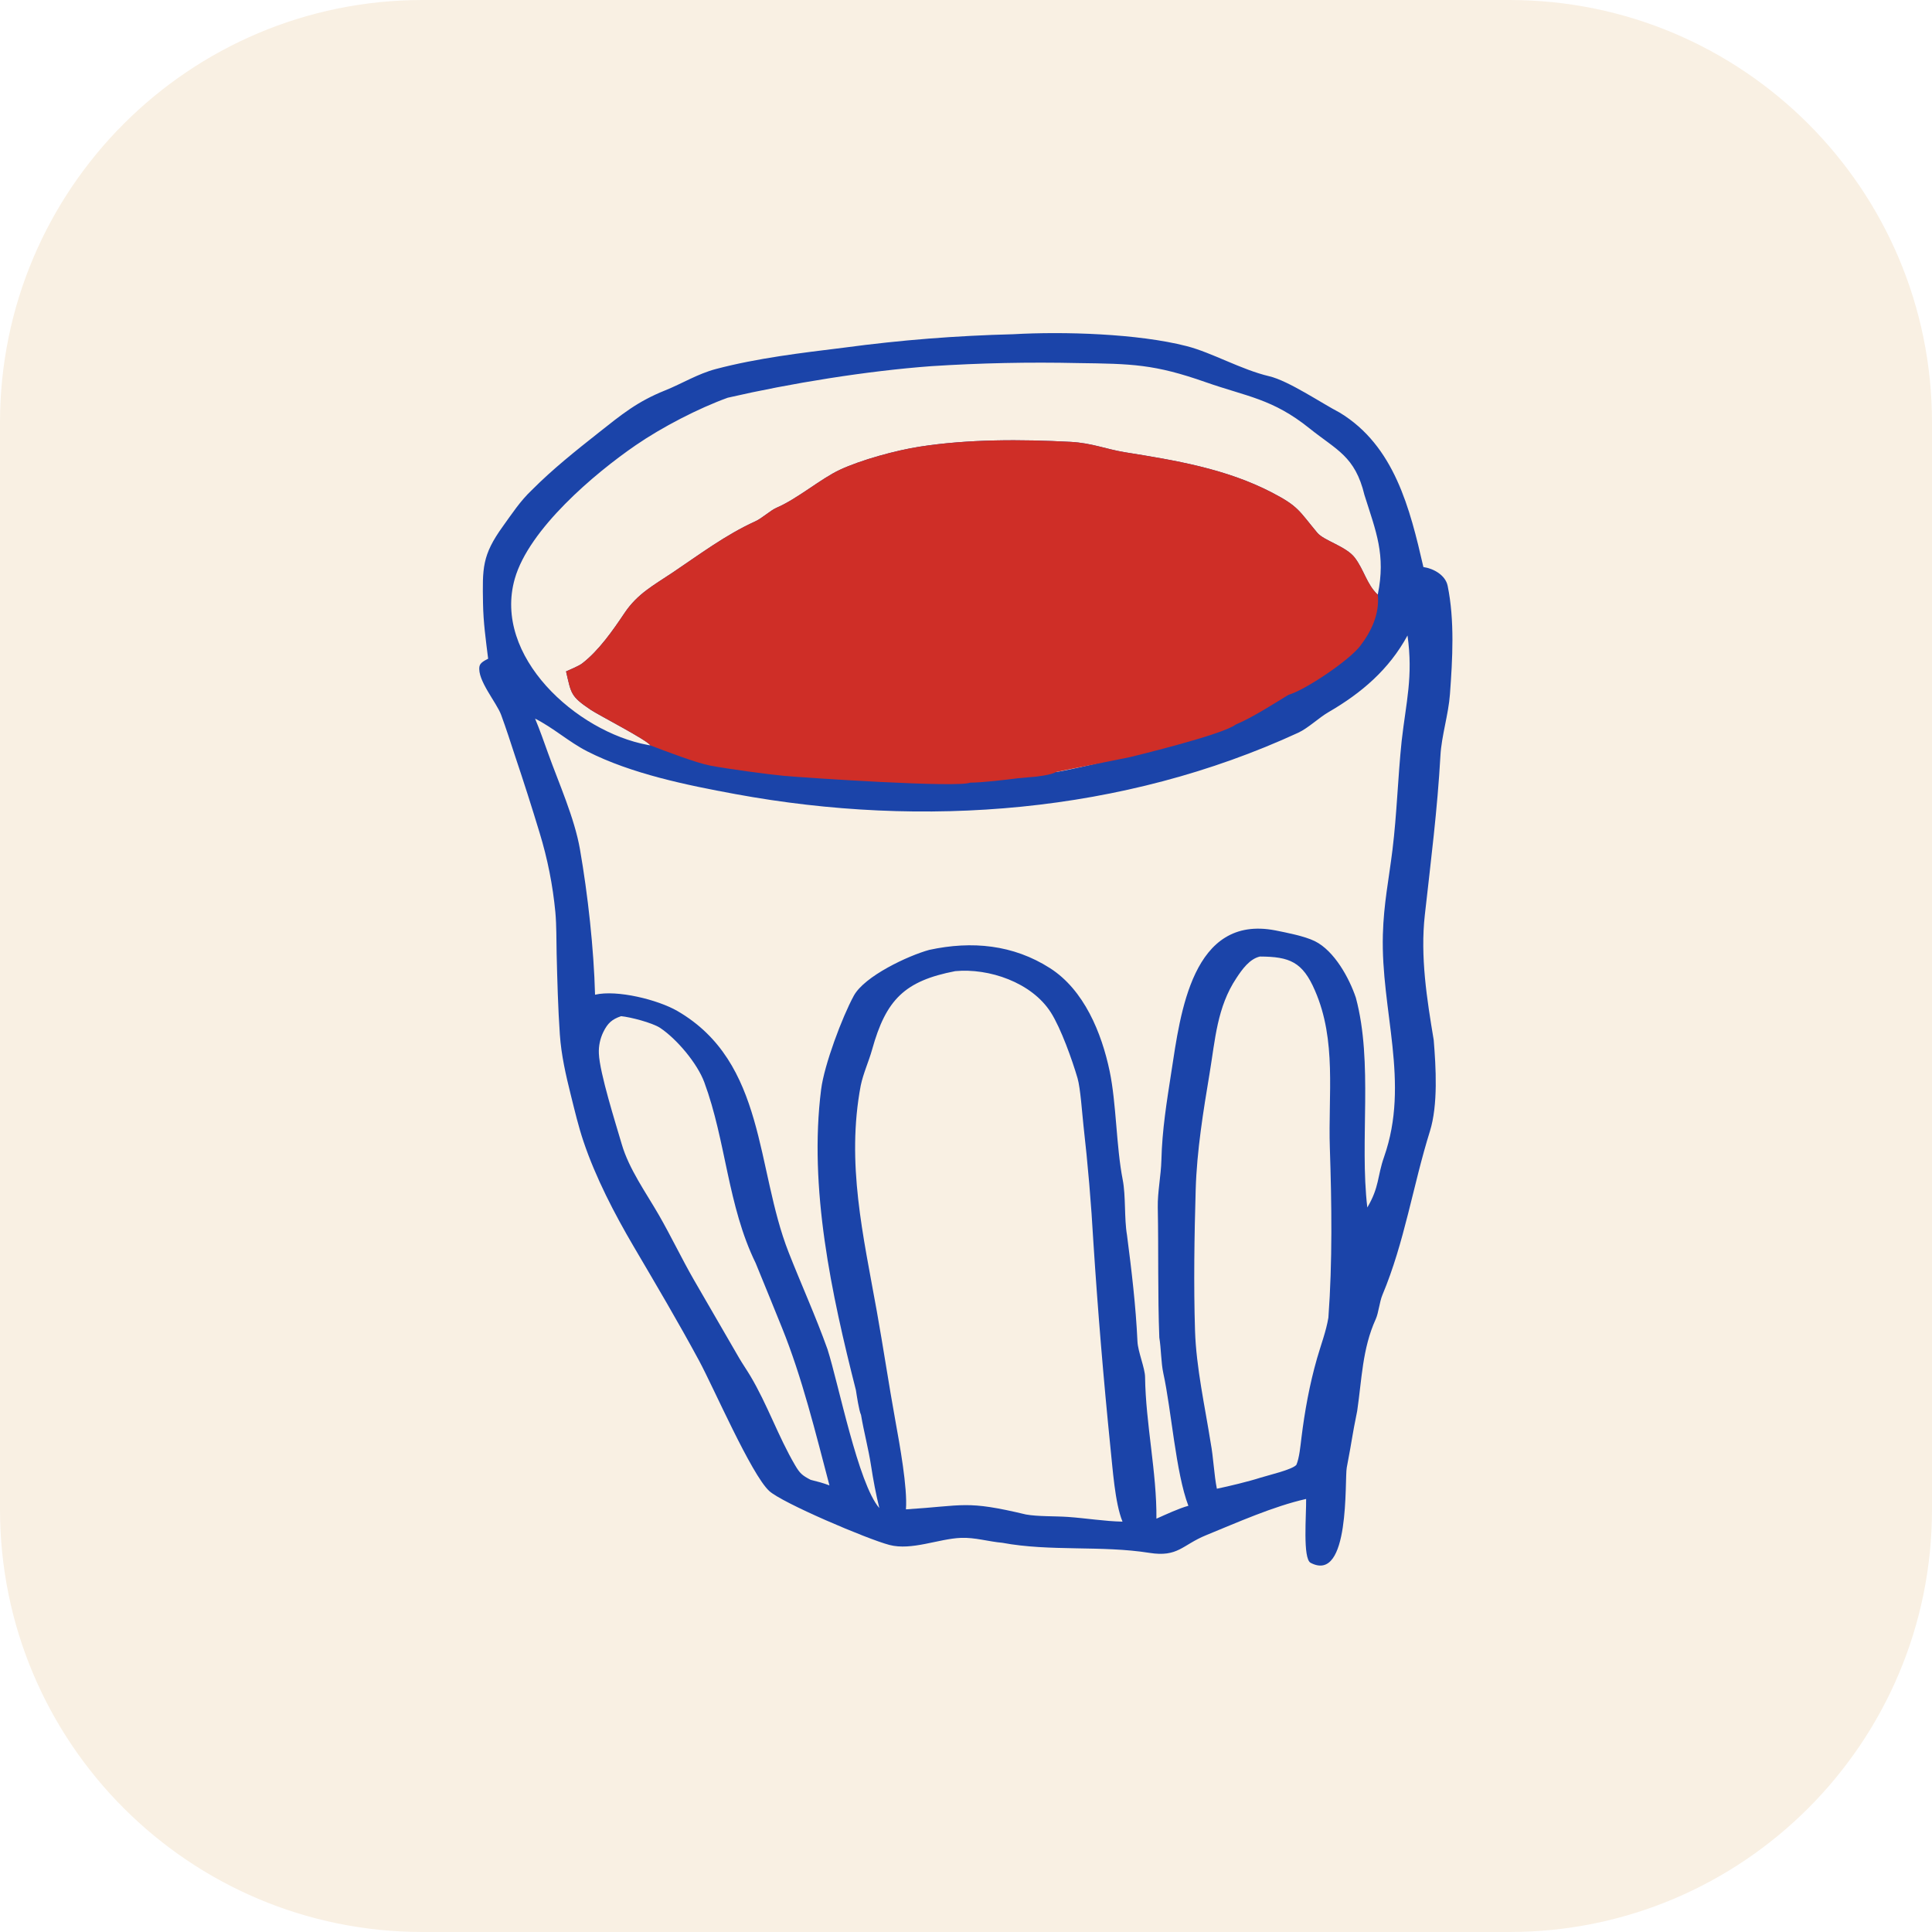
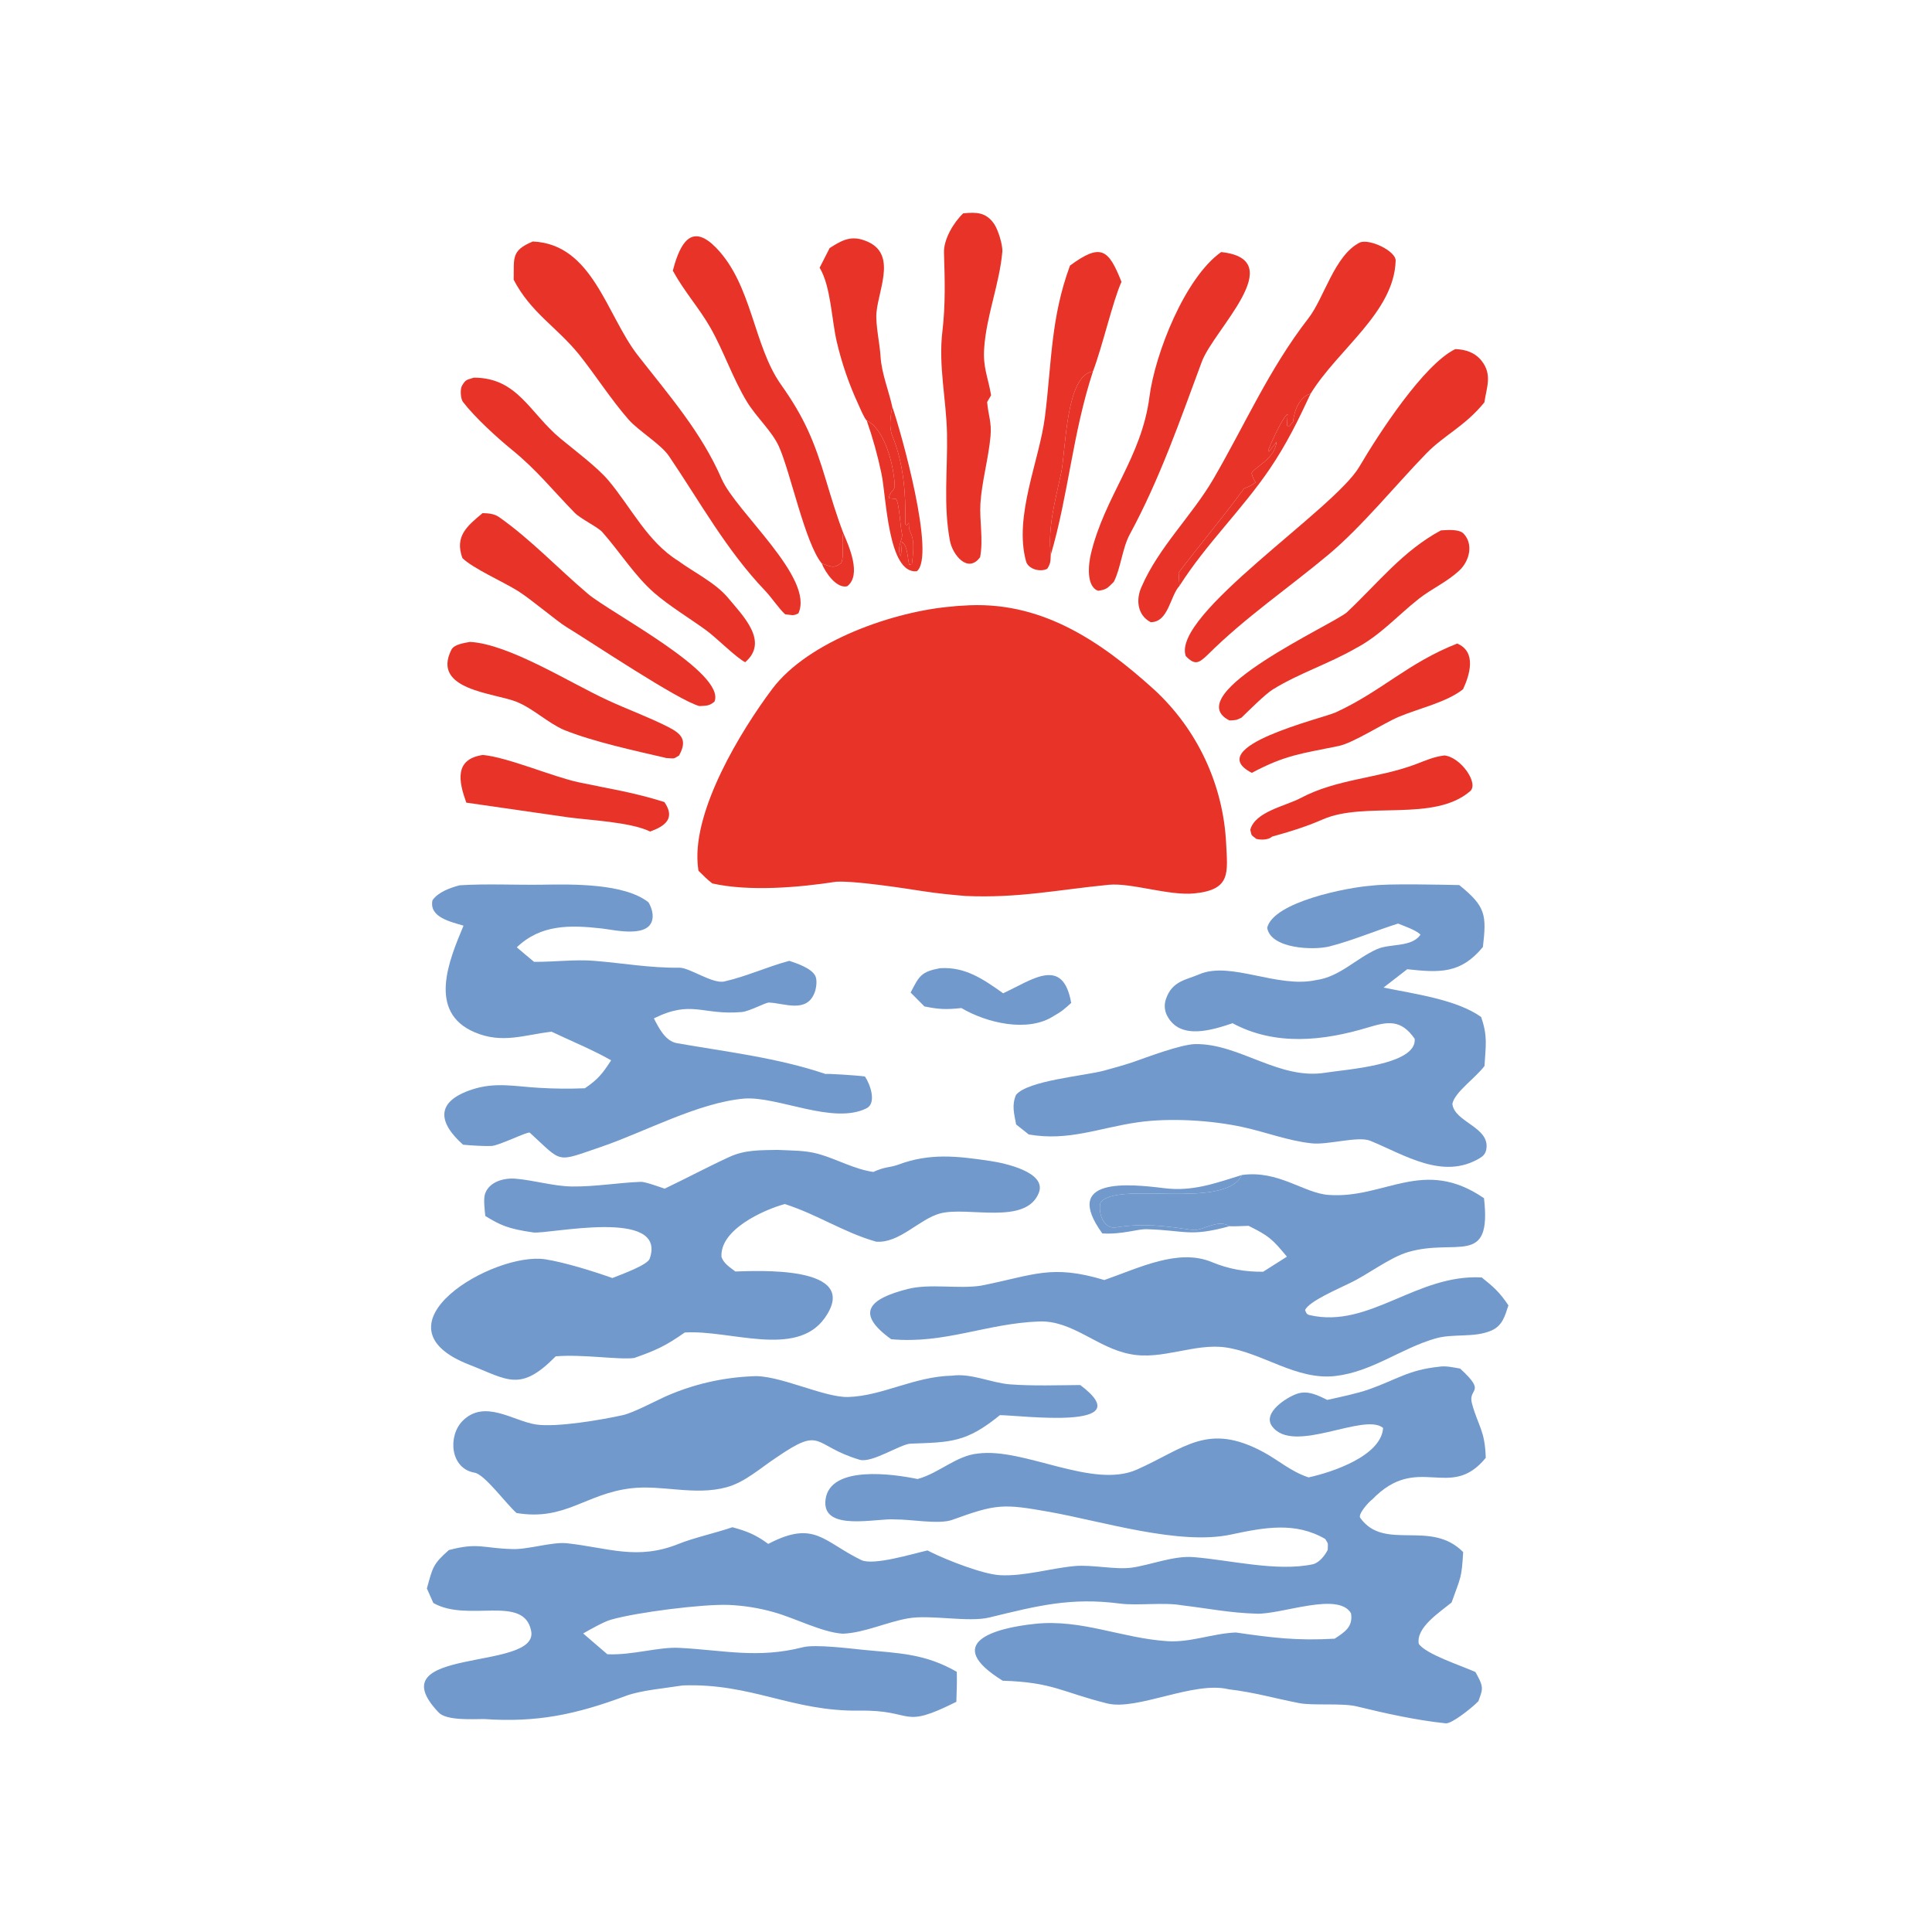
- <svg xmlns="http://www.w3.org/2000/svg" width="64" height="64" viewBox="0 0 64 64">
-   <rect width="64" height="64" rx="14" fill="#F9F0E3" />
-   <g transform="translate(13.20915 9) scale(0.1503268)">
-     <path d="M135.419 13.781C146.483 13.148 162.886 13.638 173.643 16.407C179.239 17.848 185.627 21.581 191.818 23.04C196.103 24.05 203.281 28.938 207.342 31.051C219.405 38.36 222.826 52.185 225.794 65.087C228.021 65.401 230.653 66.858 231.139 69.227C232.701 76.838 232.215 85.393 231.643 93.108C231.333 97.477 229.786 102.313 229.548 106.611C228.893 118.429 227.421 130 226.11 141.739C225.081 150.952 226.556 160.259 228.066 169.308C228.552 175.29 229.048 183.588 227.225 189.423C223.478 201.422 221.645 213.847 216.77 225.463C216.112 227.032 215.925 229.416 215.289 230.818C212.322 237.35 212.232 244.095 211.202 251.057C209.966 257.126 210.234 256.587 208.902 263.547C208.407 266.13 209.717 289.116 200.942 284.517C199.168 283.586 200.01 273.957 199.95 270.442C192.785 272.046 184.737 275.642 177.895 278.437C172.634 280.586 171.75 283.325 165.414 282.322C154.845 280.644 143.522 282.063 133.004 280.103C129.991 279.841 126.952 278.896 123.916 279.016C118.942 279.211 113.031 281.865 108.115 280.574C103.298 279.309 84.45 271.309 81.62 268.669C77.646 264.961 69.395 245.93 66.19 239.989C61.575 231.435 56.662 223.145 51.744 214.771C47.516 207.574 43.406 199.641 40.732 191.731C39.591 188.357 38.771 184.857 37.909 181.404C36.811 177.003 35.813 172.637 35.499 168.099C35.094 162.224 34.939 156.189 34.792 150.304C34.717 147.255 34.784 144.175 34.511 141.137C33.947 135.204 32.783 129.344 31.039 123.646C29.327 117.988 27.527 112.357 25.641 106.755C24.652 103.738 23.731 100.851 22.567 97.676C21.556 94.92 17.246 89.982 17.785 86.983C17.936 86.144 18.991 85.663 19.699 85.287C19.179 81.098 18.64 77.302 18.57 73.105C18.441 65.342 18.319 62.516 22.97 56.079C24.922 53.376 26.766 50.539 29.332 48.115C33.93 43.496 38.958 39.495 44.035 35.484C49.144 31.448 52.521 28.639 58.724 26.15C62.401 24.674 65.907 22.495 69.891 21.446C79.108 19.019 88.669 17.907 98.115 16.74C110.634 15.057 122.809 14.105 135.419 13.781ZM43.256 159.327C48.094 158.19 57.132 160.433 61.424 162.928C80.907 174.255 78.653 197.61 85.908 216.083C88.656 223.08 91.939 230.329 94.478 237.451C96.922 245.076 101.237 267.114 105.901 272.449C105.164 269.463 104.553 266.218 104.089 263.179C103.514 259.419 102.489 255.623 101.867 251.916C101.424 251.02 100.903 247.522 100.741 246.47C95.378 225.38 90.306 201.947 93.081 180.16C93.766 174.783 97.702 164.274 100.272 159.56C102.635 155.224 112.254 150.721 116.916 149.446C126.292 147.42 135.397 148.282 143.522 153.48C151.015 158.273 154.885 167.727 156.653 176.165C158.147 183.3 158.082 192.667 159.534 200.107C160.238 203.712 159.841 208.582 160.48 212.311C161.489 220.096 162.421 227.891 162.783 235.74C162.888 238.016 164.434 241.567 164.46 243.583C164.596 253.877 167.057 264.644 166.962 274.788C168.974 273.894 171.962 272.495 174.003 271.953C171.227 264.692 170.252 250.793 168.487 242.762C167.974 240.424 168.007 237.292 167.599 234.887C167.233 225.317 167.447 215.74 167.259 206.157C167.195 202.878 167.975 199.104 168.056 195.81C168.224 189.028 169.23 182.955 170.26 176.293C172.244 163.459 174.837 141.606 193.176 145.155C195.572 145.638 199.625 146.409 201.885 147.534C206.159 149.661 209.434 155.607 210.91 159.986C214.758 174.342 211.699 191.431 213.433 206.216C216.118 201.681 215.619 199.357 217.126 195.072C222.894 178.668 216.385 162.813 216.863 146.047C217.058 139.199 218.16 134.061 218.982 127.374C219.95 119.491 220.173 111.312 221.003 103.409C221.976 94.802 223.56 89.269 222.293 80.167C218.212 87.668 212.174 92.828 204.912 97.042C202.768 98.276 200.407 100.582 198.21 101.595C159.639 119.367 115.691 122.758 74.168 115.113C63.445 113.138 51.269 110.65 41.546 105.703C37.529 103.659 34.128 100.546 30.043 98.487C31.079 100.967 31.991 103.561 32.893 106.081C35.258 112.685 38.725 120.368 39.928 127.262C41.674 137.275 42.991 149.178 43.256 159.327ZM111.764 272.734C124.687 271.929 124.882 270.686 138.207 273.865C140.876 274.343 144.609 274.204 147.468 274.404C151.423 274.68 155.593 275.369 159.488 275.442C157.794 271.287 157.321 263.606 156.819 259.021C155.3 244.02 154.052 228.994 153.076 213.948C152.588 205.301 151.854 196.669 150.876 188.064C150.604 185.613 150.22 179.915 149.583 177.733C148.406 173.706 145.92 166.727 143.7 163.243C139.462 156.59 130.032 153.433 122.627 154.133C111.494 156.287 107.375 160.382 104.311 171.407C103.588 174.01 102.349 176.679 101.799 179.357C98.575 196.46 102.357 212.405 105.354 229.122C106.777 237.063 107.998 245.288 109.445 253.257C110.368 258.337 112.14 268.027 111.764 272.734ZM144.785 109.444L144.813 110.257C146.824 110.029 159.114 107.242 160.663 106.513C152.805 107.065 151.667 108.067 144.785 109.444ZM48.998 164.057C47.01 164.736 46.05 165.568 45.083 167.542C44.365 169.015 44.026 170.645 44.098 172.282C44.268 176.574 47.807 187.696 49.144 192.284C50.733 197.738 54.481 202.946 57.32 207.876C59.965 212.471 62.386 217.547 64.998 222.094L75.016 239.398C75.805 240.743 76.695 242.018 77.489 243.351C81.227 249.622 83.617 256.66 87.32 262.983C88.396 264.819 88.901 265.256 90.766 266.228C92.313 266.616 93.412 266.892 94.91 267.456C91.9 256.04 88.902 243.704 84.454 232.721C82.525 227.96 80.601 223.205 78.644 218.456C72.463 205.828 72.136 191.611 67.336 178.632C65.785 174.438 61.267 169.084 57.583 166.626C55.83 165.497 51.09 164.257 48.998 164.057ZM180.283 268.188C182.776 267.683 187.48 266.543 189.88 265.757C191.625 265.21 196.88 263.994 197.8 262.932C198.453 261.436 198.699 258.738 198.908 257.043C199.645 251.069 200.7 245.249 202.359 239.452C203.191 236.543 204.365 233.482 204.857 230.489C205.764 218.121 205.588 205.437 205.177 193.081C204.786 181.332 206.718 169.448 201.891 158.397C199.187 152.105 196.316 150.938 189.781 150.914C187.497 151.42 185.836 153.76 184.591 155.655C180.32 162.055 179.914 169.236 178.696 176.558C177.294 184.988 175.868 193.669 175.616 202.263C175.32 212.404 175.148 223.255 175.47 233.397C175.727 241.473 177.662 250.115 178.918 258.079C179.521 261.252 179.667 265.2 180.283 268.188ZM215.744 71.145C217.525 62.362 215.368 57.324 212.807 49.22C210.736 40.626 206.675 39.332 200.685 34.52C192.534 27.974 186.908 27.541 177.793 24.339C166.494 20.369 161.526 20.294 149.712 20.139C138.921 19.896 128.125 20.123 117.353 20.819C103.146 21.87 86.404 24.576 72.503 27.773C66.001 30.116 57.98 34.283 52.23 38.234C43.033 44.554 28.712 56.708 25.578 67.634C20.664 84.76 39.196 101.385 54.874 104.289C55.055 104.322 55.236 104.351 55.418 104.377C54.989 103.341 44.063 97.729 42.303 96.545C37.846 93.548 38.016 93.009 36.867 88.085C37.893 87.597 39.552 86.968 40.42 86.323C44.086 83.507 47.188 79.041 49.746 75.226C52.627 70.927 56.204 69.087 60.355 66.297C66.327 62.283 71.997 58.008 78.583 55.006C80.026 54.362 81.92 52.589 83.268 52.013C87.836 50.059 93.003 45.614 97.189 43.661C101.916 41.456 109.531 39.385 114.715 38.571C125.492 36.88 137.247 36.933 148.137 37.506C152.728 37.767 155.842 39.093 159.909 39.772C171.136 41.574 182.316 43.405 192.489 48.704C198.315 51.739 198.363 52.677 202.419 57.54C203.869 59.278 208.813 60.529 210.704 63.06C212.726 65.766 213.301 68.799 215.602 71.057C215.649 71.086 215.697 71.116 215.744 71.145Z" fill="#1B44A9" />
-     <path d="M36.866 88.086C37.893 87.597 39.552 86.968 40.42 86.323C44.085 83.507 47.188 79.042 49.745 75.226C52.627 70.927 56.203 69.087 60.355 66.297C66.327 62.284 71.997 58.008 78.583 55.006C80.025 54.362 81.919 52.59 83.267 52.013C87.835 50.06 93.002 45.614 97.189 43.661C101.916 41.456 109.53 39.385 114.715 38.571C125.492 36.88 137.247 36.933 148.136 37.506C152.728 37.767 155.841 39.094 159.908 39.772C171.136 41.574 182.315 43.405 192.489 48.704C198.314 51.739 198.362 52.678 202.418 57.54C203.869 59.278 208.812 60.529 210.704 63.061C212.725 65.766 213.3 68.799 215.602 71.057C215.649 71.087 215.696 71.116 215.743 71.145C216.166 75.372 214.369 79.2 211.859 82.482C209.404 85.692 199.716 92.212 196.086 93.231C192.478 95.424 188.231 98.187 184.431 99.796C181.472 102.094 161 107 161 107L144.812 110.257C143.932 110.871 140.494 111.32 139.366 111.365L136.502 111.62C133.646 111.981 128.693 112.579 125.903 112.6C123.216 113.745 90.011 111.562 84.826 111.09C81.507 110.788 72.462 109.564 68.733 108.859C65.458 108.24 58.878 105.674 55.417 104.377C54.989 103.341 44.062 97.729 42.303 96.546C37.845 93.549 38.016 93.009 36.866 88.086Z" fill="#CF2E27" />
+ <svg xmlns="http://www.w3.org/2000/svg" preserveAspectRatio="none" overflow="visible" style="display: block;" width="111" height="111" viewBox="0 0 111 111" fill="none">
+   <g id="image 15 [Vectorized]">
+     <path id="Vector" d="M82.661 78.526C83.05 78.456 83.493 78.561 83.889 78.629C85.456 80.062 84.316 79.715 84.571 80.643C84.931 81.951 85.316 82.174 85.362 83.757C83.308 86.281 81.471 83.427 78.84 86.148C78.664 86.264 77.999 86.995 78.15 87.206C79.536 89.15 82.196 87.272 84.064 89.173C83.975 90.718 83.915 90.612 83.399 92.068C82.71 92.637 81.342 93.507 81.514 94.448C81.936 95.043 83.928 95.687 84.767 96.061C84.847 96.201 84.922 96.343 84.993 96.487C85.245 97.007 85.139 97.162 84.942 97.736C84.883 97.795 84.823 97.853 84.762 97.91C84.466 98.186 83.402 99.047 83.059 99.011C81.346 98.831 79.609 98.441 77.943 98.037C77.117 97.836 75.437 98.003 74.649 97.851C73.171 97.565 72.101 97.235 70.587 97.055C68.589 96.562 65.338 98.297 63.617 97.869C60.996 97.219 60.515 96.653 57.608 96.563C54.117 94.401 57.094 93.54 59.48 93.293C62.159 93.017 64.425 94.117 67.07 94.291C68.392 94.379 69.69 93.842 71.003 93.792C73.123 94.099 74.523 94.273 76.681 94.148C77.258 93.768 77.744 93.47 77.621 92.69C76.897 91.435 73.655 92.755 72.206 92.712C70.629 92.665 69.484 92.419 67.93 92.233C66.858 92.041 65.359 92.264 64.337 92.13C61.505 91.761 59.572 92.266 56.847 92.929C55.636 93.224 53.489 92.756 52.19 92.977C50.958 93.186 49.687 93.807 48.43 93.862C47.255 93.796 45.679 92.963 44.451 92.624C43.608 92.384 42.739 92.245 41.864 92.208C40.398 92.151 36.602 92.627 35.103 93.056C34.685 93.175 33.906 93.619 33.505 93.848L34.894 95.043C36.352 95.105 37.816 94.612 39.03 94.675C41.593 94.807 43.522 95.304 46.127 94.64C46.846 94.457 48.851 94.716 49.636 94.792C51.684 94.988 53.14 95.005 54.97 96.05C54.992 96.612 54.962 97.21 54.946 97.774C51.705 99.4 52.585 98.235 49.398 98.282C45.486 98.34 43.207 96.694 39.227 96.834C38.244 96.991 36.816 97.114 35.971 97.429C33.113 98.498 30.866 98.977 27.806 98.765C27.192 98.767 25.659 98.866 25.207 98.393C21.545 94.554 30.981 96.062 30.517 93.703C30.099 91.58 26.89 93.243 24.895 92.095L24.526 91.264C24.86 90.053 24.869 89.868 25.788 89.057C27.466 88.61 27.749 88.953 29.409 88.998C30.308 89.044 31.714 88.572 32.577 88.666C34.959 88.925 36.601 89.662 38.997 88.699C39.862 88.351 41.115 88.074 42.081 87.745C42.957 87.986 43.42 88.177 44.139 88.703L44.218 88.662C46.807 87.334 47.322 88.582 49.481 89.629C50.179 89.967 52.444 89.264 53.289 89.078C53.361 89.116 53.434 89.153 53.507 89.189C54.416 89.636 56.466 90.446 57.454 90.5C58.838 90.575 60.352 90.102 61.748 89.975C62.715 89.886 64.085 90.19 64.989 90.071C66.072 89.928 67.406 89.371 68.561 89.461C70.645 89.623 73.352 90.313 75.418 89.874C75.775 89.799 76.117 89.381 76.283 89.043C76.287 88.603 76.339 88.752 76.139 88.419C74.421 87.421 72.648 87.753 70.719 88.166C67.755 88.8 63.321 87.4 60.263 86.858C57.631 86.391 57.249 86.398 54.707 87.322C53.952 87.597 52.272 87.281 51.448 87.298C50.432 87.195 47.174 88.058 47.431 86.145C47.697 84.158 51.351 84.688 52.715 84.975C53.949 84.644 54.95 83.621 56.196 83.51C58.845 83.164 62.771 85.564 65.317 84.433C68.069 83.211 69.374 81.7 72.581 83.424C73.424 83.878 74.161 84.535 75.127 84.862L75.184 84.881C76.529 84.589 79.359 83.652 79.464 82.039C78.361 81.129 74.293 83.606 73.082 81.939C72.524 81.171 73.917 80.279 74.529 80.074C75.131 79.872 75.7 80.153 76.253 80.43C76.95 80.276 77.998 80.055 78.647 79.825C80.249 79.258 80.93 78.704 82.661 78.526Z" fill="#7199CC" />
+     <path id="Vector_2" d="M54.772 34.84C54.914 34.814 55.154 34.81 55.304 34.798C59.714 34.465 63.137 36.75 66.301 39.612C68.786 41.898 70.274 45.069 70.445 48.441C70.527 50.147 70.74 51.116 68.623 51.329C67.157 51.476 64.999 50.708 63.702 50.834C60.726 51.125 58.539 51.608 55.473 51.477C54.627 51.406 53.848 51.328 53.009 51.198C51.887 51.025 49.128 50.596 48.032 50.659C45.885 50.992 43.041 51.232 40.923 50.756C40.64 50.54 40.386 50.276 40.129 50.027C40.109 49.893 40.094 49.758 40.083 49.623C39.833 46.499 42.54 42.019 44.368 39.581C46.436 36.825 51.408 35.095 54.772 34.84Z" fill="#E83328" />
+     <path id="Vector_3" d="M44.654 66.065C45.472 66.108 46.268 66.082 47.045 66.304C48.119 66.611 49.067 67.171 50.174 67.332C50.915 67.001 51.02 67.116 51.609 66.914C53.425 66.231 55.014 66.422 56.894 66.702C57.701 66.822 60.162 67.338 59.681 68.539C58.928 70.415 55.591 69.294 54.014 69.716C52.813 70.038 51.673 71.448 50.332 71.337C48.478 70.81 46.987 69.788 45.09 69.176C43.832 69.522 41.343 70.659 41.453 72.221C41.596 72.608 41.916 72.796 42.248 73.051C43.288 73.031 49.587 72.633 47.379 75.73C45.733 78.037 41.915 76.386 39.34 76.558C38.246 77.325 37.7 77.576 36.44 78.02C35.588 78.14 33.504 77.796 31.928 77.925C29.885 80.002 29.18 79.272 26.962 78.408C21.154 76.148 28.379 71.889 31.337 72.353C32.457 72.529 34.11 73.045 35.182 73.427C35.701 73.22 37.199 72.683 37.328 72.314C38.354 69.364 31.49 70.932 30.633 70.808C29.147 70.592 28.746 70.385 27.882 69.864C27.85 69.521 27.76 68.866 27.875 68.564C28.138 67.873 28.974 67.665 29.627 67.721C30.707 67.812 31.799 68.155 32.872 68.168C34.188 68.183 35.51 67.952 36.822 67.9C37.062 67.891 37.924 68.203 38.185 68.294C39.427 67.701 40.657 67.044 41.907 66.469C42.803 66.056 43.681 66.086 44.654 66.065Z" fill="#7199CC" />
+     <path id="Vector_4" d="M78.8 50.885C79.717 50.755 82.808 50.829 83.839 50.85C85.364 52.085 85.414 52.556 85.198 54.407C83.921 55.966 82.686 55.883 80.849 55.686L79.489 56.74C81.213 57.093 83.698 57.425 85.094 58.428C85.484 59.541 85.356 60.052 85.29 61.246C84.74 61.966 83.586 62.74 83.444 63.416C83.545 64.482 85.64 64.748 85.39 66.049C85.345 66.282 85.221 66.417 85.028 66.533C82.905 67.819 80.694 66.347 78.722 65.54C78.013 65.255 76.263 65.803 75.331 65.685C74.002 65.54 72.732 65.046 71.433 64.761C69.608 64.36 67.227 64.216 65.382 64.478C63.148 64.796 61.402 65.581 59.106 65.179L58.379 64.603C58.261 63.952 58.123 63.513 58.37 62.911C59.022 62.08 62.344 61.809 63.434 61.51C63.987 61.358 64.501 61.218 65.067 61.032C65.923 60.731 67.814 60.014 68.664 59.986C71.226 59.947 73.479 62.073 76.173 61.627C77.264 61.446 81.428 61.196 81.278 59.682C80.491 58.549 79.727 58.689 78.601 59.03C76.035 59.807 73.266 60.108 70.815 58.788C69.677 59.168 67.806 59.786 67.06 58.364C66.904 58.071 66.876 57.726 66.984 57.412C67.334 56.356 68.135 56.307 68.903 55.976C70.7 55.203 73.384 56.796 75.614 56.309C76.97 56.127 77.911 55.061 79.122 54.528C79.87 54.199 81.101 54.439 81.612 53.702C81.379 53.445 80.681 53.208 80.324 53.062C79.026 53.472 77.68 54.046 76.386 54.374C75.448 54.612 73.003 54.507 72.804 53.305C73.163 51.809 77.449 50.975 78.8 50.885Z" fill="#7199CC" />
+     <path id="Vector_5" d="M71.356 67.507C73.446 67.218 74.897 68.543 76.315 68.651C79.564 68.898 81.764 66.445 85.261 68.841C85.719 72.815 83.667 71.126 80.907 71.934C79.826 72.25 78.56 73.254 77.518 73.735C76.921 74.037 75.219 74.752 74.981 75.264C75.041 75.414 75.053 75.513 75.248 75.558C78.669 76.348 81.385 73.188 85.131 73.394C85.809 73.934 86.164 74.249 86.664 74.998C86.461 75.609 86.328 76.164 85.683 76.446C84.691 76.876 83.496 76.602 82.465 76.901C80.482 77.476 78.827 78.814 76.718 79.057C74.483 79.314 72.545 77.72 70.42 77.414C68.629 77.156 66.734 78.169 64.923 77.795C63.042 77.443 61.622 75.856 59.708 75.923C56.682 76.031 54.282 77.227 51.202 76.943C49.08 75.417 49.978 74.609 52.158 74.056C53.431 73.733 55.047 74.066 56.358 73.866C59.401 73.266 60.385 72.62 63.447 73.542C65.477 72.833 67.702 71.713 69.621 72.51C70.585 72.91 71.532 73.078 72.573 73.065L73.938 72.2C73.106 71.197 72.913 71.011 71.734 70.428C71.482 70.435 70.858 70.469 70.637 70.451C69.981 70 69.064 70.745 68.528 70.667C66.935 70.437 65.712 70.26 64.108 70.519C63.474 70.621 63.08 69.814 63.217 69.114C64.046 67.819 70.181 69.513 71.307 67.592L71.356 67.507Z" fill="#7199CC" />
+     <path id="Vector_6" d="M26.408 50.863C27.931 50.764 29.652 50.852 31.187 50.828C32.874 50.802 35.876 50.744 37.257 51.841C37.4 52.073 37.511 52.403 37.497 52.68C37.432 53.952 35.314 53.427 34.566 53.343C32.736 53.139 31.071 53.107 29.691 54.427C30.018 54.708 30.353 54.985 30.684 55.261C31.802 55.272 33.025 55.113 34.13 55.202C35.782 55.334 37.351 55.62 39.026 55.597C39.625 55.589 40.935 56.544 41.616 56.388C42.917 56.09 44.05 55.554 45.347 55.203C45.808 55.357 46.595 55.623 46.833 56.05C46.969 56.295 46.897 56.769 46.812 57.002C46.363 58.24 45.063 57.634 44.184 57.6C43.98 57.593 43.055 58.108 42.618 58.145C40.328 58.342 39.759 57.425 37.567 58.51C37.855 59.063 38.225 59.817 38.892 59.934C41.781 60.44 44.656 60.766 47.449 61.711C47.295 61.659 49.358 61.789 49.694 61.849C49.998 62.291 50.378 63.376 49.788 63.673C47.873 64.637 44.704 62.98 42.771 63.116C40.131 63.34 36.994 65.054 34.579 65.876C31.886 66.791 32.371 66.841 30.441 65.079C30.334 64.982 28.697 65.816 28.238 65.84C27.862 65.859 27.084 65.814 26.605 65.768C25.125 64.446 25.053 63.272 27.128 62.593C28.481 62.15 29.63 62.428 30.998 62.501C31.866 62.553 32.736 62.561 33.605 62.524C34.378 61.997 34.618 61.675 35.112 60.919C34.031 60.303 32.826 59.818 31.689 59.274C30.121 59.456 28.855 59.985 27.264 59.305C24.543 58.142 25.801 55.164 26.631 53.183C25.922 52.964 24.638 52.711 24.847 51.725C25.169 51.251 25.878 51.002 26.408 50.863Z" fill="#7199CC" />
+     <path id="Vector_7" d="M43.221 79.072C44.69 78.95 47.325 80.302 48.727 80.262C50.696 80.206 52.512 79.086 54.701 79.036C55.815 78.886 56.952 79.453 58.026 79.536C59.321 79.635 60.758 79.585 62.064 79.575C65.614 82.243 58.519 81.296 57.447 81.306C55.51 82.881 54.644 82.858 52.315 82.943C51.739 82.964 50.091 84.078 49.387 83.868C46.638 83.045 47.305 81.891 44.606 83.738C43.674 84.354 42.805 85.158 41.742 85.448C39.905 85.948 38.038 85.297 36.261 85.507C33.63 85.817 32.482 87.395 29.678 86.928C29.092 86.421 27.855 84.711 27.267 84.611C25.855 84.371 25.722 82.492 26.581 81.631C27.85 80.368 29.488 81.645 30.794 81.842C31.976 82.02 34.589 81.571 35.793 81.302C36.379 81.171 37.664 80.492 38.224 80.237C39.802 79.538 41.497 79.143 43.221 79.072Z" fill="#7199CC" />
+     <path id="Vector_8" d="M30.61 13.875C34.06 14.021 34.848 18.116 36.651 20.424C38.42 22.69 40.295 24.828 41.458 27.508C42.285 29.414 46.814 33.211 45.869 35.242C45.535 35.401 45.537 35.334 45.109 35.292C44.759 34.98 44.322 34.318 43.965 33.945C41.736 31.615 40.222 28.842 38.432 26.2C37.974 25.523 36.672 24.746 36.106 24.097C35.076 22.915 34.231 21.573 33.253 20.347C31.959 18.765 30.488 17.952 29.513 16.073C29.54 14.814 29.353 14.402 30.61 13.875Z" fill="#E83328" />
+     <path id="Vector_9" d="M83.611 20.057C84.205 20.075 84.752 20.252 85.137 20.749C85.746 21.535 85.406 22.265 85.283 23.116C84.178 24.481 82.971 24.997 81.946 26.052C80.217 27.832 78.24 30.262 76.341 31.852C74.026 33.79 71.54 35.467 69.361 37.643C68.884 38.092 68.655 38.246 68.126 37.692C67.296 35.326 76.648 29.282 78.093 26.823C79.213 24.917 81.793 20.944 83.611 20.057Z" fill="#E83328" />
+     <path id="Vector_10" d="M67.772 33.651C67.225 34.227 67.14 35.752 66.112 35.746C65.343 35.351 65.249 34.443 65.588 33.711C66.56 31.454 68.49 29.616 69.706 27.53C71.541 24.38 72.904 21.212 75.171 18.289C76.089 17.107 76.667 14.667 78.124 13.935C78.664 13.696 80.203 14.414 80.185 14.981C80.096 17.94 76.881 20.053 75.3 22.617C74.659 22.79 74.353 23.598 74.291 24.23L74.079 24.475L73.942 24.467L73.978 23.791C73.71 23.919 72.986 25.536 72.86 25.869L72.906 25.947L73.35 25.378C73.219 26.383 72.176 26.76 71.906 27.181C71.98 27.44 71.996 27.486 72.138 27.714C71.862 27.917 71.788 27.941 71.479 28.061C70.263 29.725 68.959 31.263 67.715 32.9C67.711 32.906 67.751 33.518 67.761 33.583L67.772 33.651Z" fill="#E83328" />
+     <path id="Vector_11" d="M27.218 21.698C29.74 21.694 30.426 23.724 32.207 25.201C33.01 25.866 34.313 26.84 34.953 27.598C36.244 29.128 37.199 31.131 38.962 32.221C39.858 32.881 41.11 33.484 41.827 34.347C42.694 35.391 44.193 36.859 42.814 38.046C42.31 37.799 41.161 36.64 40.573 36.212C39.628 35.525 38.446 34.81 37.587 34.062C36.471 33.09 35.581 31.67 34.603 30.568C34.352 30.285 33.355 29.806 33.02 29.463C31.76 28.175 30.828 26.988 29.401 25.832C28.558 25.148 27.261 23.958 26.595 23.087C26.469 22.923 26.419 22.368 26.547 22.153C26.772 21.777 26.818 21.838 27.218 21.698Z" fill="#E83328" />
+     <path id="Vector_12" d="M55.341 12.257C56.104 12.183 56.642 12.19 57.111 12.857C57.341 13.184 57.622 14.088 57.587 14.472C57.419 16.334 56.675 18.119 56.545 20C56.463 21.105 56.764 21.658 56.942 22.71L56.714 23.099C56.782 23.883 56.983 24.257 56.908 25.07C56.79 26.352 56.407 27.685 56.329 28.918C56.266 29.917 56.505 30.986 56.311 32.012C55.605 32.973 54.729 31.874 54.577 31.073C54.191 29.037 54.448 27.002 54.409 24.939C54.372 22.94 53.901 21.006 54.147 19.012C54.325 17.496 54.283 16.033 54.235 14.516C54.21 13.749 54.796 12.768 55.341 12.257Z" fill="#E83328" />
+     <path id="Vector_13" d="M38.656 15.553C38.69 15.416 38.728 15.279 38.77 15.144C39.189 13.79 39.843 12.896 41.148 14.241C43.219 16.374 43.282 19.852 44.872 22.098C46.214 23.993 46.781 25.341 47.455 27.587C47.741 28.54 48.087 29.684 48.449 30.62L48.434 30.723C48.347 31.355 48.513 31.962 48.326 32.353C47.874 32.687 47.744 32.547 47.215 32.374C46.256 31.22 45.41 27.112 44.754 25.659C44.349 24.761 43.458 23.977 42.914 23.082C42.098 21.739 41.568 20.142 40.811 18.82C40.158 17.678 39.327 16.774 38.656 15.553Z" fill="#E83328" />
+     <path id="Vector_14" d="M70.16 14.482C74.139 14.907 69.741 18.917 69.048 20.783C67.784 24.183 66.645 27.497 64.906 30.707C64.481 31.492 64.388 32.664 63.992 33.429C63.626 33.787 63.597 33.867 63.094 33.943C62.394 33.699 62.535 32.413 62.675 31.826C63.466 28.505 65.585 26.305 66.039 22.804C66.361 20.313 68.08 15.952 70.16 14.482Z" fill="#E83328" />
+     <path id="Vector_15" d="M27.725 29.481C28.063 29.489 28.395 29.513 28.675 29.71C30.497 30.99 32.079 32.681 33.782 34.121C35.071 35.211 41.733 38.657 41.048 40.313C40.743 40.566 40.585 40.543 40.188 40.567C39.003 40.267 33.923 36.862 32.534 36.018C31.991 35.688 30.506 34.421 29.756 33.953C28.904 33.42 27.158 32.651 26.566 32.063C26.116 30.814 26.825 30.23 27.725 29.481Z" fill="#E83328" />
+     <path id="Vector_16" d="M61.475 15.258C63.265 13.94 63.692 14.33 64.433 16.193C63.946 17.254 63.34 19.907 62.794 21.34C61.219 21.545 61.238 25.91 60.969 27.17C60.636 28.731 60.187 30.29 60.369 31.89C60.351 32.244 60.365 32.371 60.168 32.678C59.755 32.891 59.072 32.688 58.953 32.26C58.231 29.664 59.722 26.462 60.037 23.934C60.432 20.765 60.366 18.271 61.475 15.258Z" fill="#E83328" />
+     <path id="Vector_17" d="M82.788 30.472C83.163 30.452 83.836 30.385 84.096 30.666C84.674 31.287 84.407 32.242 83.862 32.758C83.136 33.445 82.261 33.813 81.513 34.405C80.294 35.367 79.29 36.513 77.9 37.242C76.303 38.158 74.668 38.664 73.136 39.605C72.701 39.871 71.745 40.828 71.329 41.231C71.026 41.384 70.974 41.382 70.632 41.391C67.665 39.885 76.698 35.822 77.386 35.176C79.174 33.496 80.599 31.646 82.788 30.472Z" fill="#E83328" />
+     <path id="Vector_18" d="M27.001 36.88C29.253 36.999 32.793 39.259 34.91 40.228C36.064 40.764 37.254 41.191 38.39 41.767C39.21 42.182 39.484 42.556 39.013 43.407C38.65 43.634 38.767 43.57 38.284 43.552C36.451 43.122 34.115 42.627 32.386 41.929C31.443 41.51 30.63 40.707 29.68 40.322C28.416 39.809 24.766 39.653 25.934 37.33C26.092 37.017 26.676 36.942 27.001 36.88Z" fill="#E83328" />
+     <path id="Vector_19" d="M47.665 14.253C48.29 13.856 48.798 13.548 49.542 13.772C51.626 14.4 50.495 16.502 50.357 17.947C50.291 18.643 50.559 19.796 50.593 20.521C50.66 21.465 51.059 22.45 51.262 23.359C51.169 23.906 51.059 24.537 51.27 25.049C51.908 26.602 52.047 28.333 52.013 30.044L52.011 30.11L52.099 30.187L52.218 30.039C52.203 30.523 52.315 30.494 52.421 30.904C52.529 31.323 52.447 31.965 52.393 32.405L52.239 32.445C52.144 32.125 52.155 31.358 51.828 31.13L51.762 31.946C51.46 31.527 51.898 30.945 51.825 30.675C51.72 30.288 51.67 28.877 51.475 28.663L51.073 28.628C51.094 28.242 51.415 28.211 51.403 27.896C51.36 26.771 50.85 24.671 49.795 24.158C49.658 24.041 49.412 23.448 49.315 23.235C48.777 22.073 48.359 20.859 48.069 19.611C47.77 18.294 47.733 16.453 47.091 15.381L47.665 14.253Z" fill="#E83328" />
+     <path id="Vector_20" d="M83.721 36.974C84.857 37.454 84.433 38.788 84.058 39.598C83.117 40.349 81.523 40.696 80.376 41.179C79.471 41.56 77.759 42.685 76.912 42.859C74.767 43.3 73.851 43.374 71.921 44.403C69.011 42.905 75.983 41.28 76.753 40.924C79.403 39.701 80.876 38.093 83.721 36.974Z" fill="#E83328" />
+     <path id="Vector_21" d="M27.741 43.375C29.169 43.505 31.756 44.627 33.231 44.942C35.047 45.329 36.355 45.509 38.17 46.08C38.815 47.012 38.224 47.458 37.355 47.775C36.209 47.222 33.891 47.129 32.623 46.955L26.791 46.114C26.361 44.92 26.075 43.62 27.741 43.375Z" fill="#E83328" />
+     <path id="Vector_22" d="M82.984 43.403C83.929 43.499 84.98 45.013 84.463 45.458C82.375 47.255 78.431 46.016 76.009 47.073C74.969 47.527 74.01 47.81 73.085 48.066C72.879 48.262 72.438 48.265 72.179 48.198C71.847 47.924 71.933 48.066 71.833 47.673C72.111 46.629 73.853 46.314 74.721 45.853C76.818 44.74 79.159 44.73 81.35 43.904C81.929 43.685 82.356 43.484 82.984 43.403Z" fill="#E83328" />
+     <path id="Vector_23" d="M54.003 55.627C55.456 55.531 56.485 56.254 57.635 57.067C59.302 56.297 61.071 54.913 61.544 57.622C61.149 57.977 61.012 58.106 60.555 58.363C59.065 59.346 56.675 58.769 55.236 57.916C54.348 58.009 53.958 57.993 53.111 57.823L52.319 57.026C52.811 56.067 52.925 55.83 54.003 55.627Z" fill="#7199CC" />
+     <path id="Vector_24" d="M49.795 24.159C50.85 24.671 51.359 26.771 51.403 27.896C51.415 28.211 51.094 28.242 51.072 28.628L51.475 28.663C51.67 28.877 51.72 30.288 51.824 30.675C51.897 30.945 51.46 31.527 51.762 31.946L51.827 31.13C52.154 31.358 52.144 32.125 52.239 32.445L52.392 32.405C52.447 31.965 52.529 31.323 52.421 30.904C52.315 30.494 52.202 30.523 52.218 30.039L52.099 30.187L52.011 30.11L52.013 30.044C52.047 28.333 51.908 26.602 51.27 25.049C51.059 24.537 51.168 23.906 51.261 23.359C51.78 24.836 53.773 31.972 52.673 32.82C51.013 32.994 50.923 28.52 50.643 27.211C50.427 26.176 50.144 25.157 49.795 24.159Z" fill="#E83328" />
+     <path id="Vector_25" d="M63.332 70.865C60.975 67.613 64.88 68.017 66.886 68.265C68.524 68.468 69.808 67.985 71.356 67.507L71.307 67.592C70.181 69.513 64.046 67.819 63.217 69.114C63.08 69.814 63.473 70.621 64.108 70.519C65.712 70.26 66.934 70.437 68.527 70.667C69.064 70.745 69.981 70 70.636 70.451C68.352 71.08 68.092 70.688 65.892 70.622C65.327 70.605 64.513 70.932 63.332 70.865Z" fill="#7199CC" />
+     <path id="Vector_26" d="M67.772 33.651L67.762 33.583C67.752 33.518 67.711 32.906 67.716 32.9C68.959 31.263 70.263 29.725 71.479 28.061C71.789 27.941 71.862 27.917 72.138 27.714C71.997 27.486 71.98 27.44 71.906 27.181C72.176 26.76 73.219 26.383 73.35 25.378L72.906 25.947L72.86 25.869C72.987 25.536 73.711 23.919 73.979 23.791L73.942 24.467L74.08 24.475L74.291 24.23C74.354 23.598 74.659 22.79 75.3 22.617C74.593 24.137 73.914 25.517 72.967 26.917C71.381 29.261 69.293 31.253 67.772 33.651Z" fill="#E83328" />
+     <path id="Vector_27" d="M60.369 31.89C60.187 30.29 60.635 28.731 60.968 27.17C61.237 25.91 61.219 21.545 62.794 21.34C61.619 24.933 61.395 28.381 60.369 31.89Z" fill="#E83328" />
+     <path id="Vector_28" d="M48.449 30.62C48.768 31.367 49.518 33.025 48.678 33.681C48.06 33.838 47.41 32.876 47.214 32.374C47.744 32.547 47.873 32.687 48.326 32.353C48.513 31.962 48.346 31.355 48.434 30.723L48.449 30.62Z" fill="#E83328" />
  </g>
</svg>
